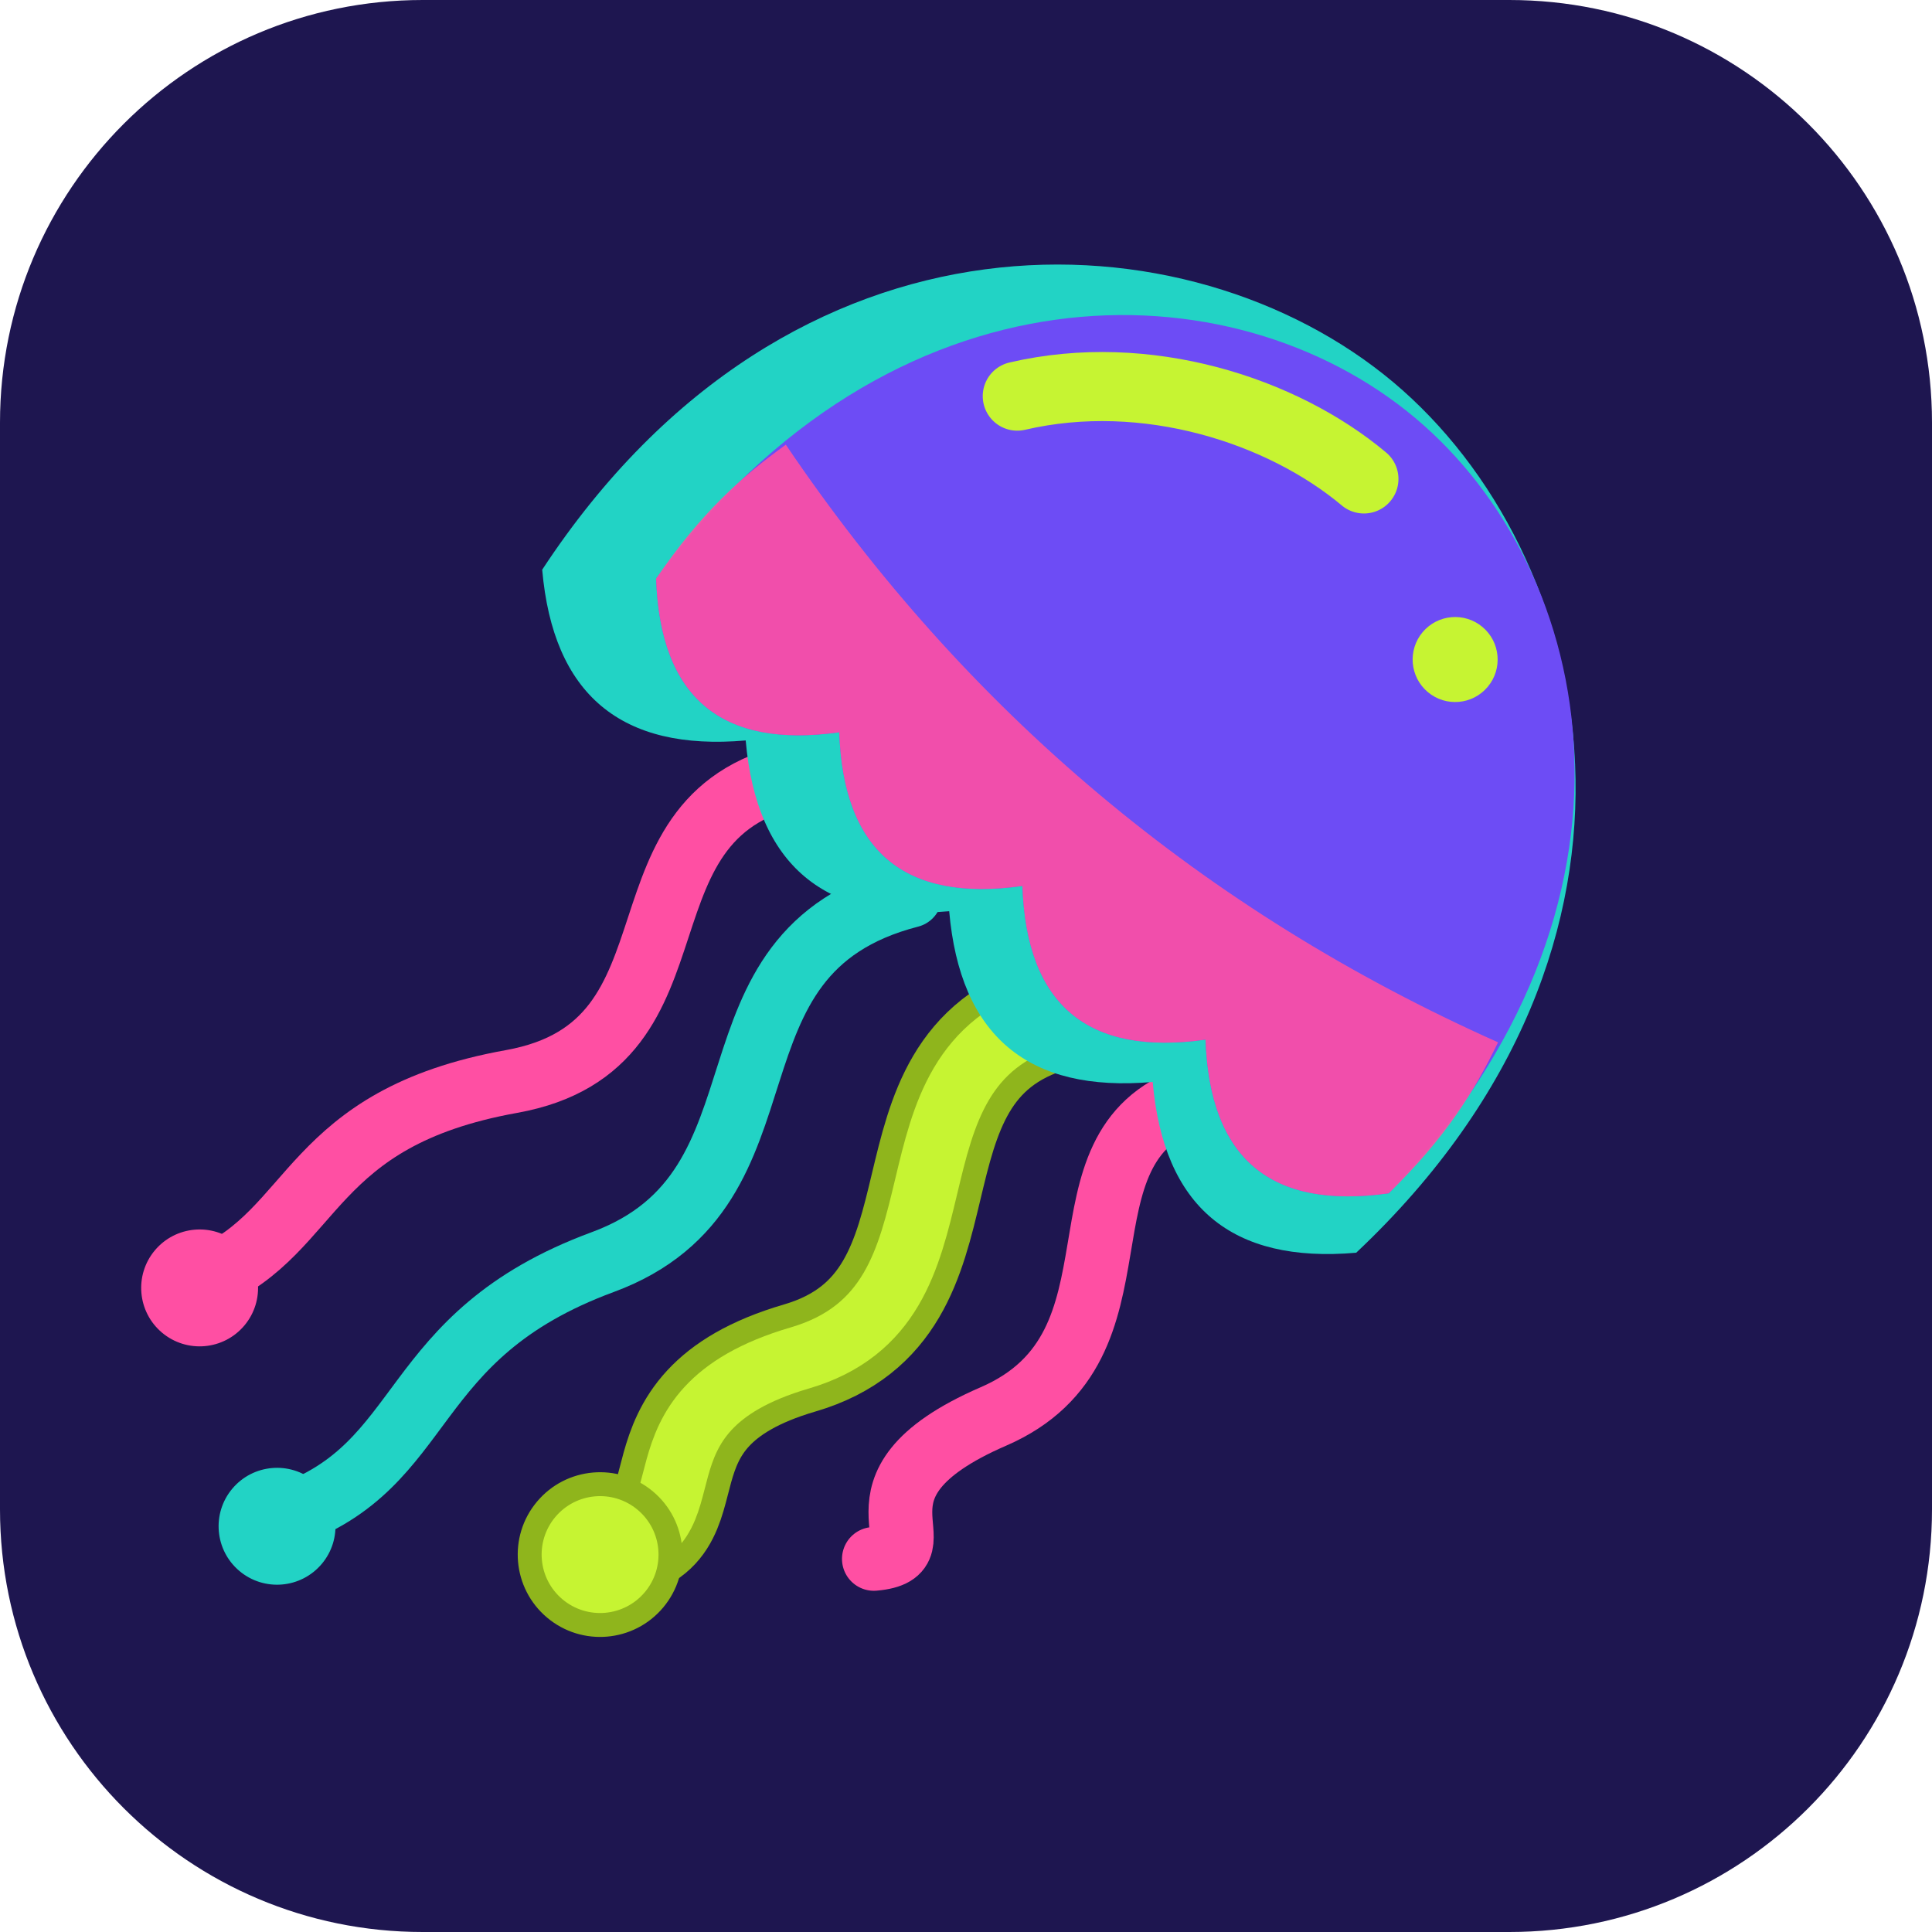
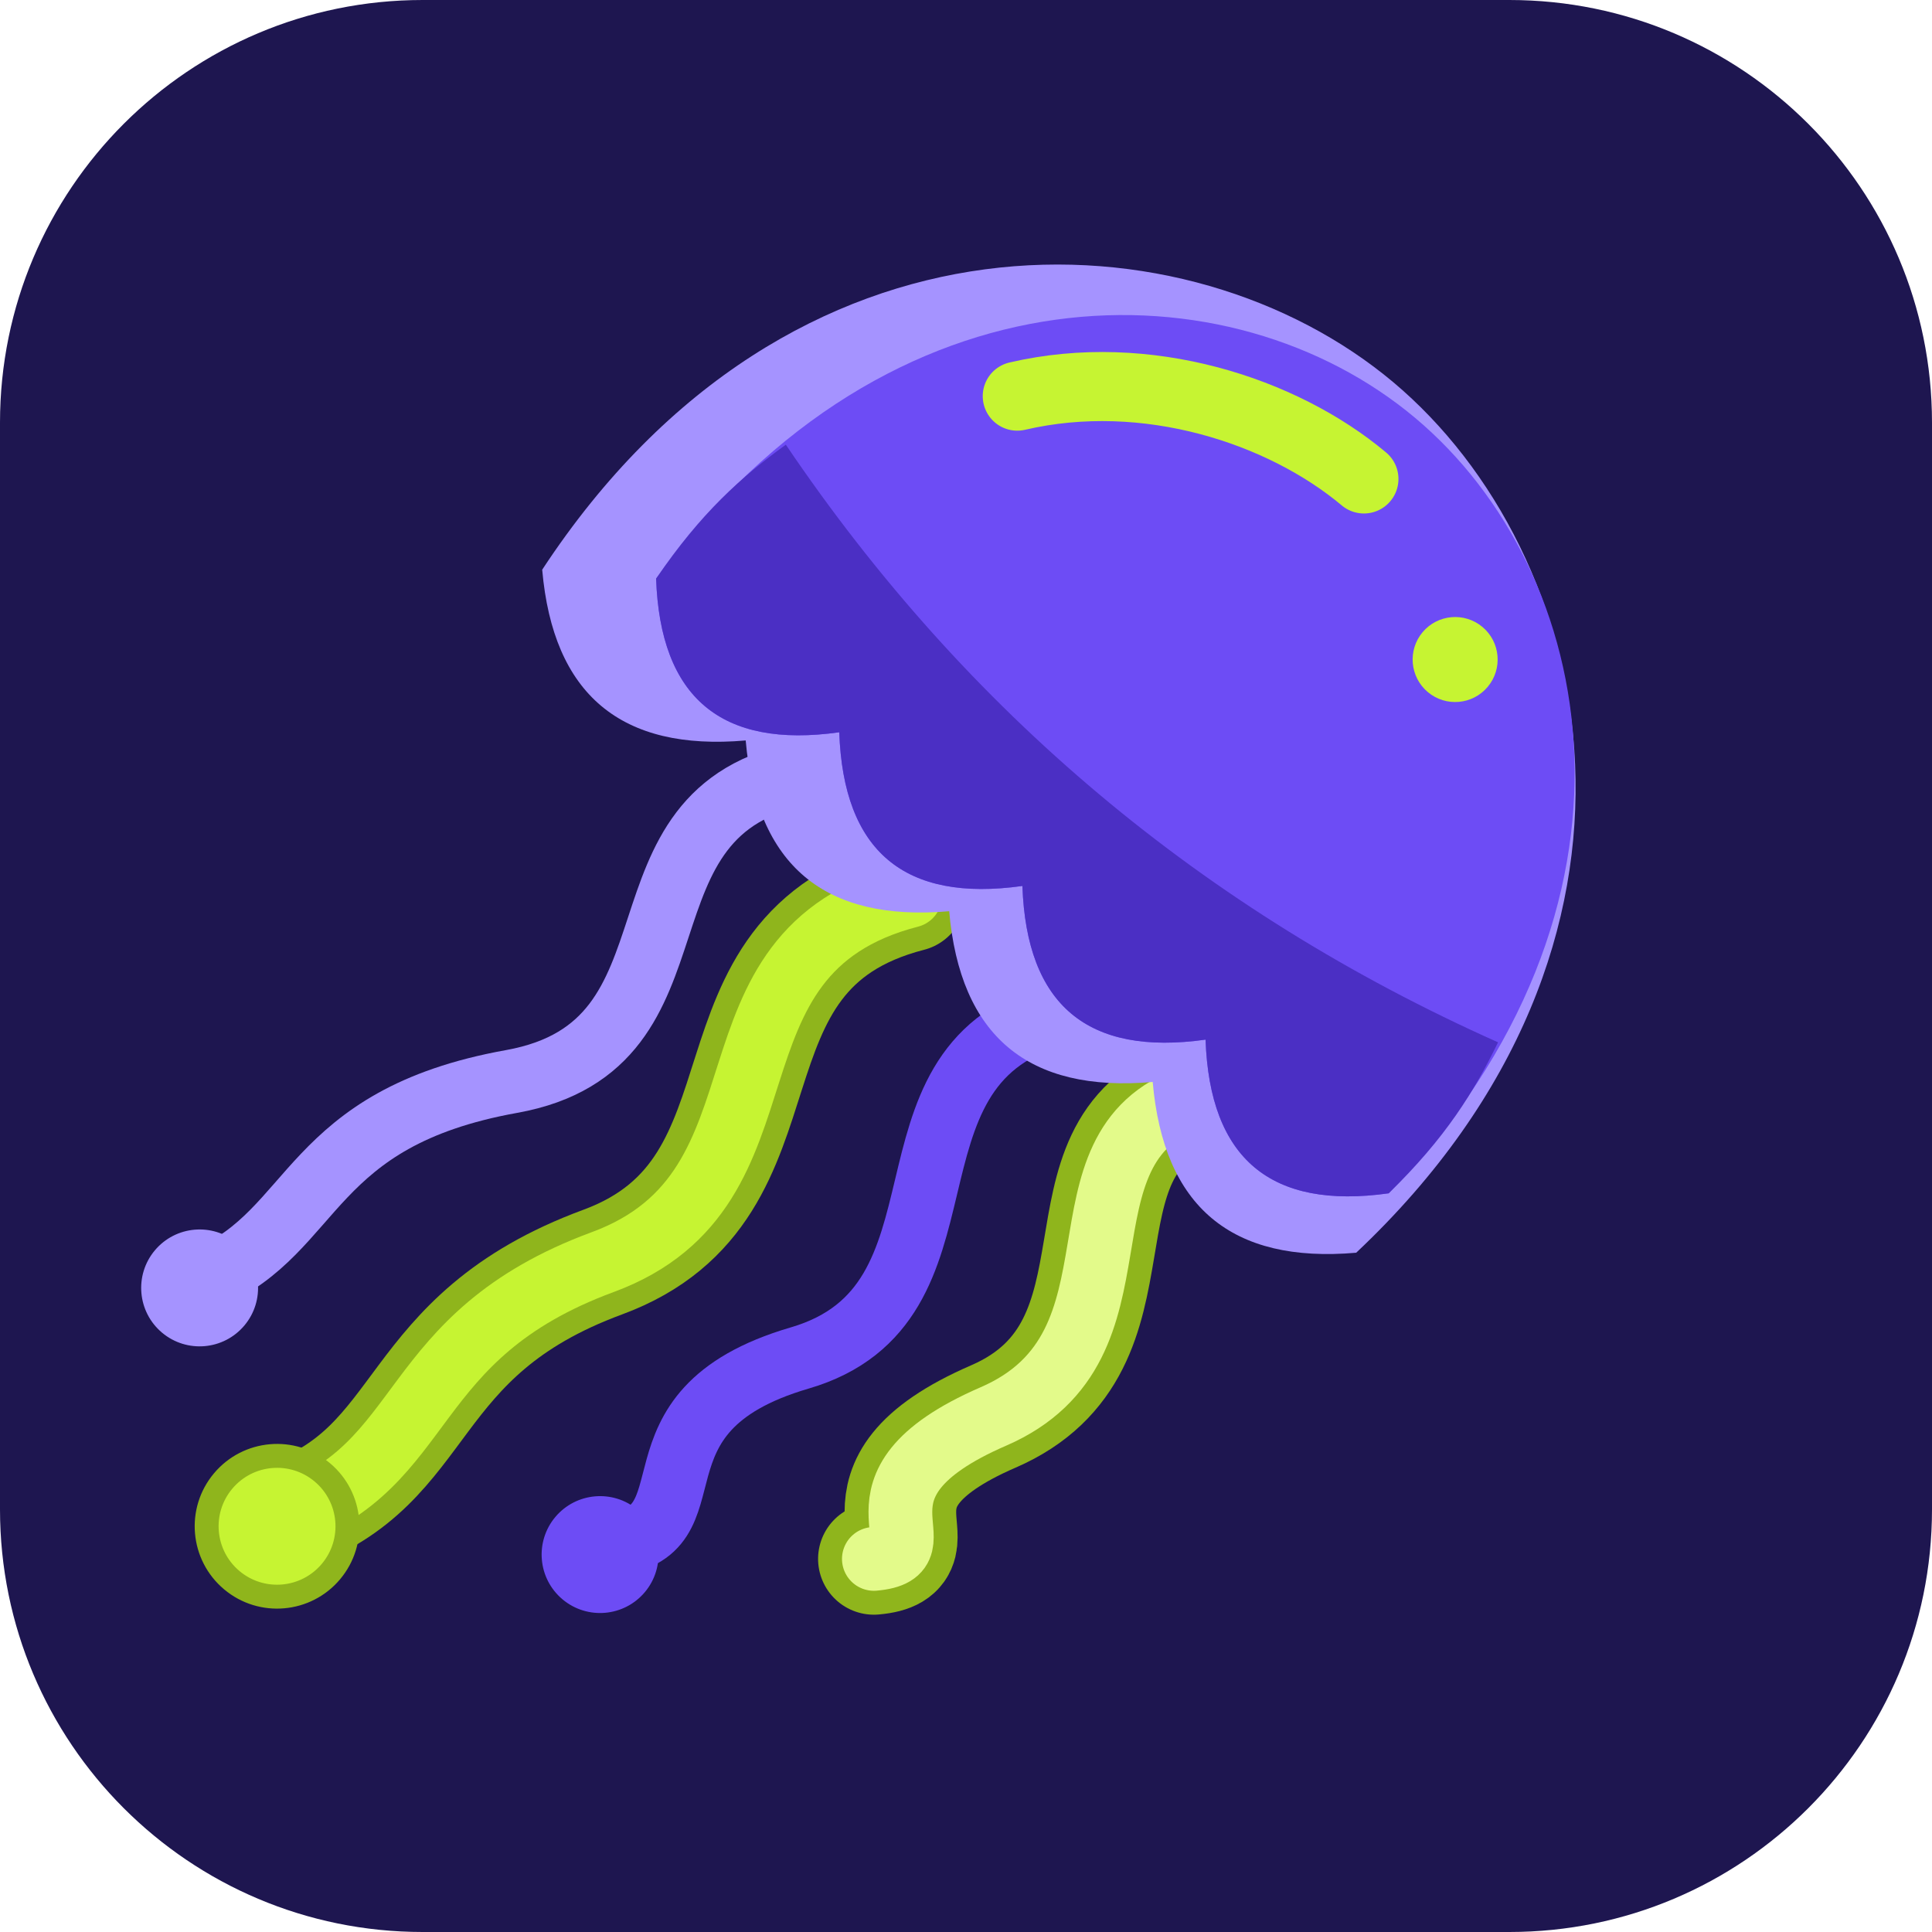
<svg xmlns="http://www.w3.org/2000/svg" viewBox="0 0 64 64">
  <rect width="64" height="64" rx="14" fill="#1E1650" />
  <g transform="translate(35 28) scale(.88) rotate(40)">
    <g fill="none" stroke-linecap="round" stroke-width="2.4">
-       <path d="M-9 4C-14 10-5 14-10 20S-12 29-14 33" stroke="#FF4FA3" />
-       <path d="M-3 5C-8 12 1 16-3 23S-3 33-6 38" stroke="#22D3C5" />
-       <path d="M4 5C0 11 9 15 5 21S7 28 4 31" stroke="#8FB51C" stroke-width="4.200" />
-       <path d="M4 5C0 11 9 15 5 21S7 28 4 31" stroke="#C6F432" />
-       <path d="M10 4C7 9 15 12 12 18S14 23 12 25" stroke="#FF4FA3" />
+       <path d="M-9 4C-14 10-5 14-10 20S-12 29-14 33" stroke="#A593FF" />
+       <path d="M-3 5C-8 12 1 16-3 23S-3 33-6 38" stroke="#8FB51C" stroke-width="4.200" />
+       <path d="M-3 5C-8 12 1 16-3 23S-3 33-6 38" stroke="#C6F432" />
+       <path d="M4 5C0 11 9 15 5 21S7 28 4 31" stroke="#6D4CF5" />
+       <path d="M10 4C7 9 15 12 12 18S14 23 12 25" stroke="#8FB51C" stroke-width="4.200" />
+       <path d="M10 4C7 9 15 12 12 18S14 23 12 25" stroke="#E3FA8A" />
    </g>
-     <circle cx="-14" cy="33.500" r="2.200" fill="#FF4FA3" />
-     <circle cx="-6" cy="38.500" r="2.200" fill="#22D3C5" />
-     <circle cx="4" cy="31.500" r="3.100" fill="#8FB51C" />
-     <circle cx="4" cy="31.500" r="2.200" fill="#C6F432" />
-     <path d="M-20 3C-22-14-10-23 0-23S22-14 20 3Q15 8 10 3Q5 8 0 3Q-5 8-10 3Q-15 8-20 3Z" fill="#22D3C5" transform="translate(-1.500 1.500)" />
+     <circle cx="-14" cy="33.500" r="2.200" fill="#A593FF" />
+     <circle cx="-6" cy="38.500" r="3.100" fill="#8FB51C" />
+     <circle cx="-6" cy="38.500" r="2.200" fill="#C6F432" />
+     <circle cx="4" cy="31.500" r="2.200" fill="#6D4CF5" />
+     <path d="M-20 3C-22-14-10-23 0-23S22-14 20 3Q15 8 10 3Q5 8 0 3Q-5 8-10 3Q-15 8-20 3Z" fill="#A593FF" transform="translate(-1.500 1.500)" />
    <path d="M-18 2C-19-13-9-21 0-21S19-13 18 2Q13.500 7 9 2Q4.500 7 0 2Q-4.500 7-9 2Q-13.500 7-18 2Z" fill="#6D4CF5" />
-     <path d="M-18 2Q-13.500 7-9 2Q-4.500 7 0 2Q4.500 7 9 2Q13.500 7 18 2C18.300-1 18-3 17.500-5Q0 0-17.500-5C-18-3-18.300-1-18 2Z" fill="#FF4FA3" opacity=".9" />
+     <path d="M-18 2Q-13.500 7-9 2Q-4.500 7 0 2Q4.500 7 9 2Q13.500 7 18 2C18.300-1 18-3 17.500-5Q0 0-17.500-5C-18-3-18.300-1-18 2Z" fill="#4B2FC4" />
    <path d="M-12-12C-9-16-4-18 0-18" fill="none" stroke="#C6F432" stroke-width="2.600" stroke-linecap="round" />
    <circle cx="7" cy="-15" r="1.600" fill="#C6F432" />
  </g>
</svg>
